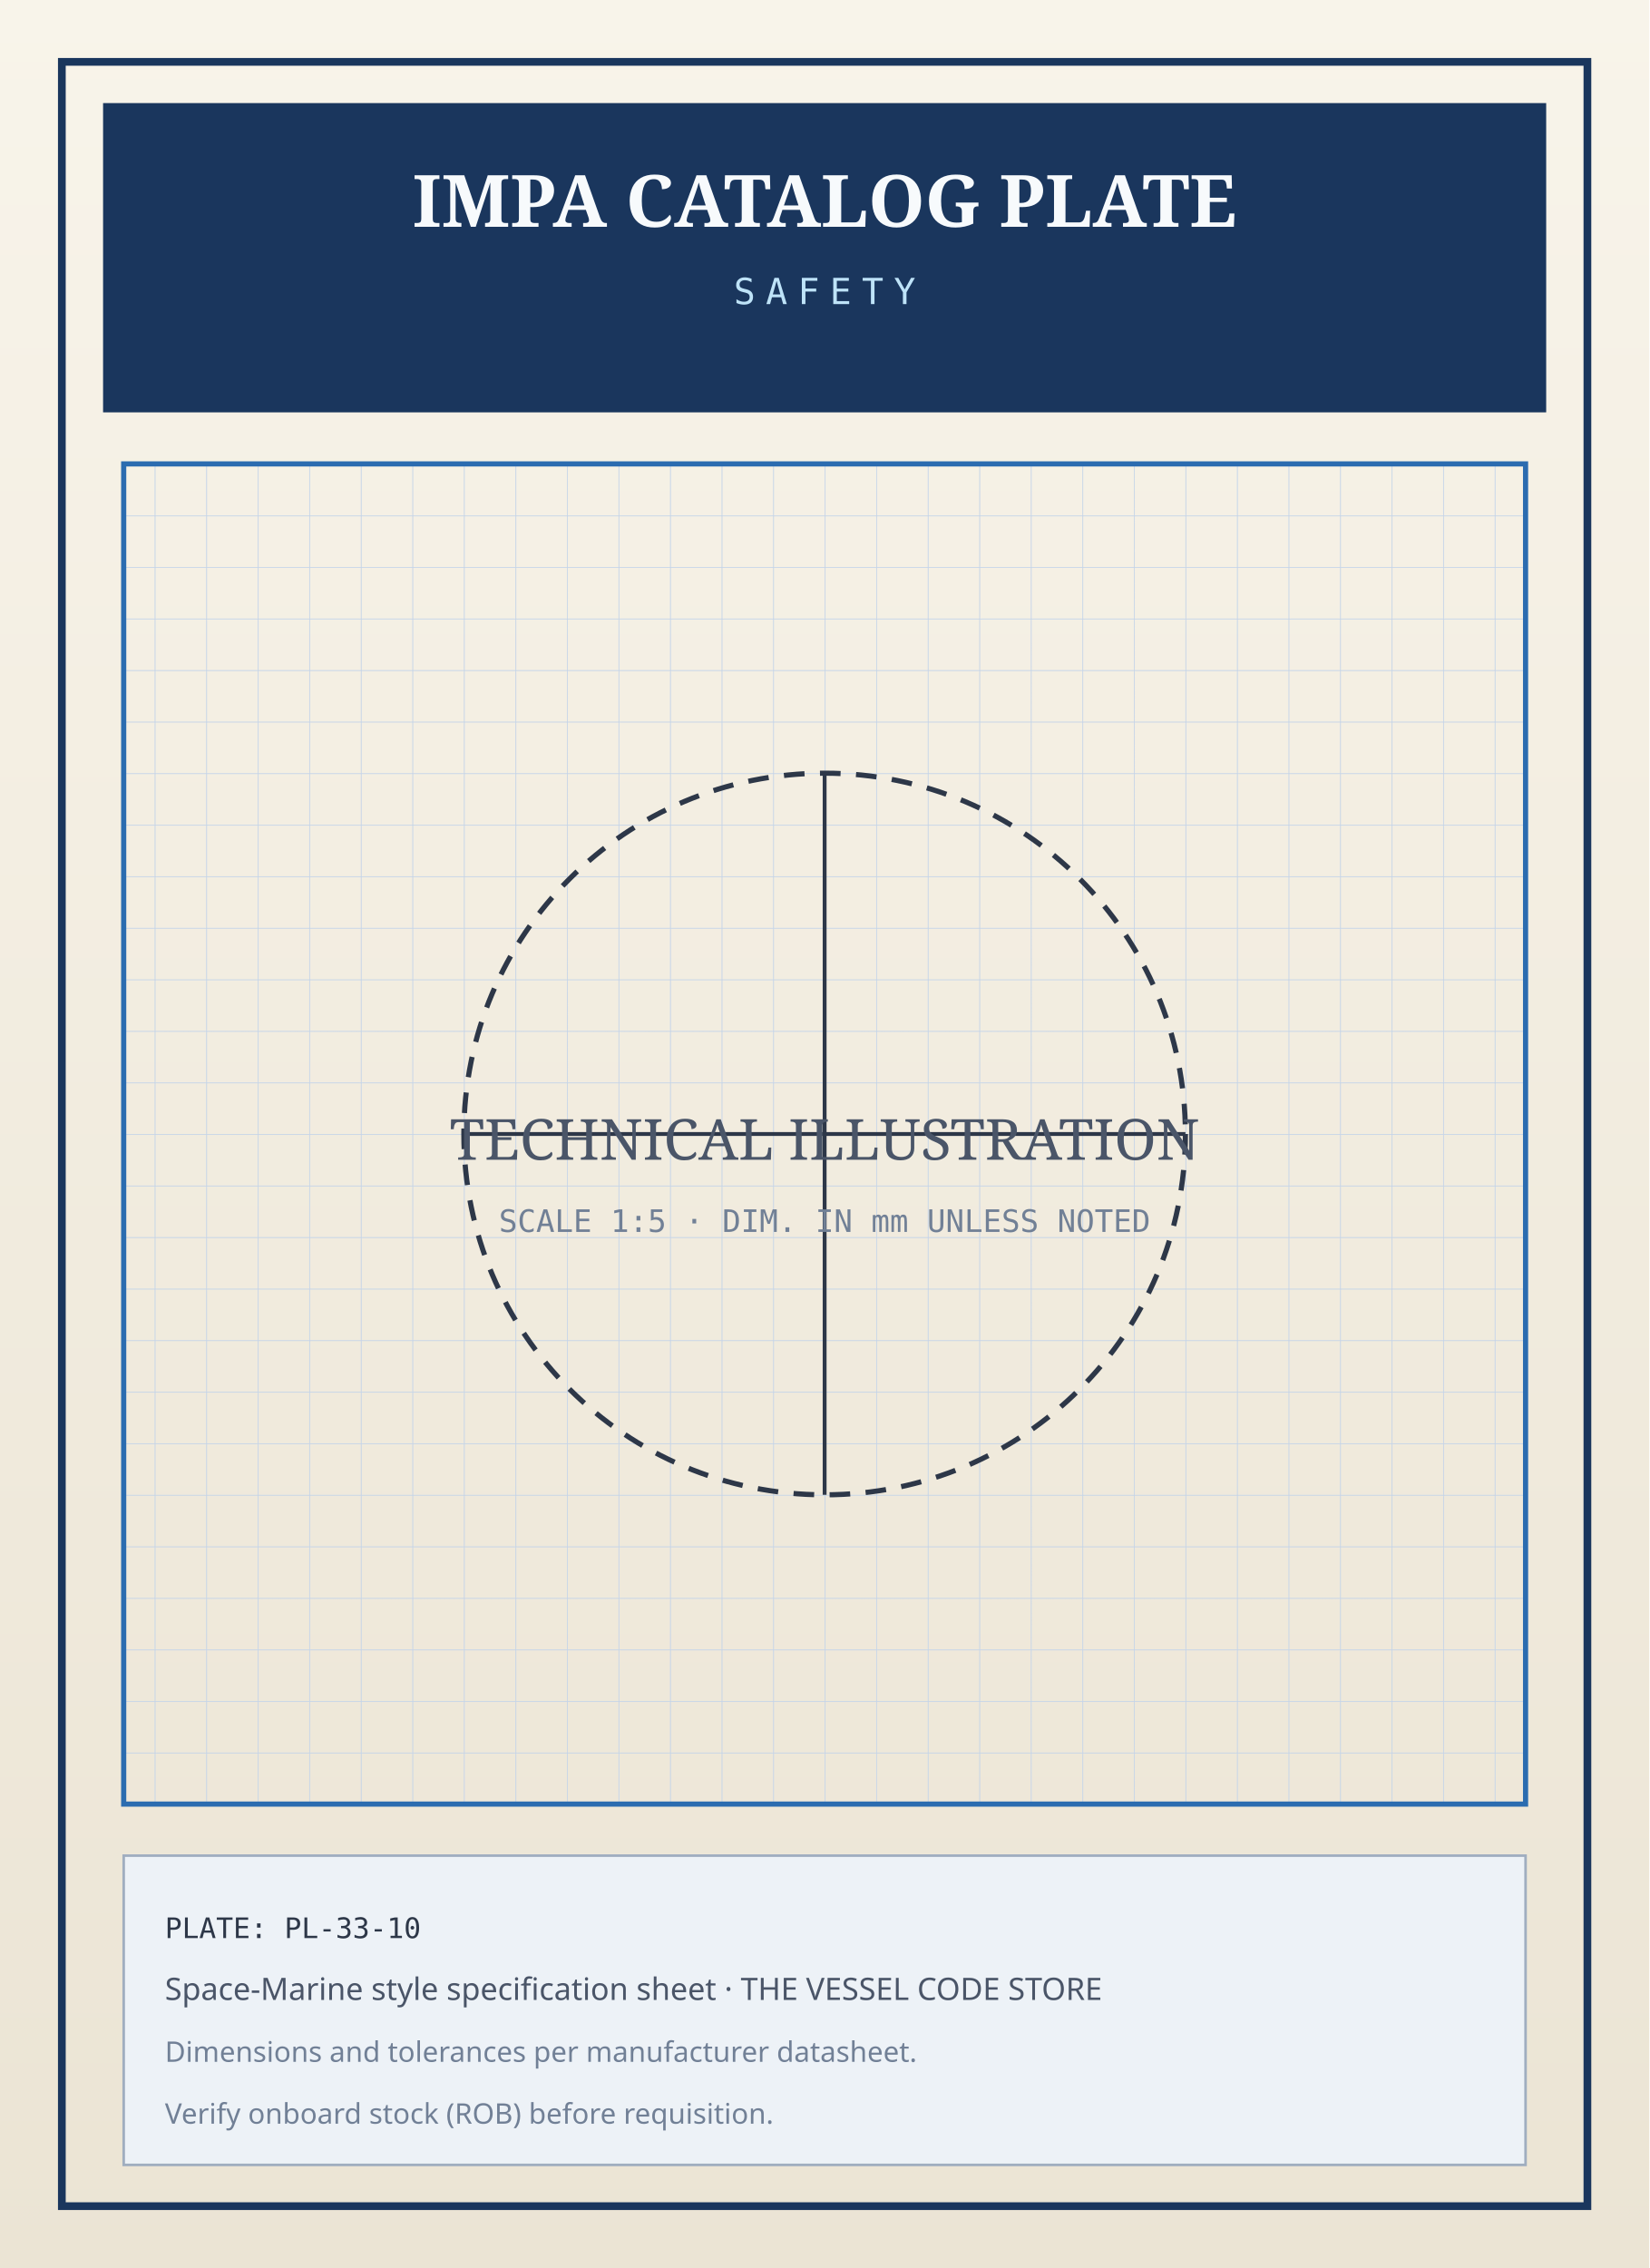
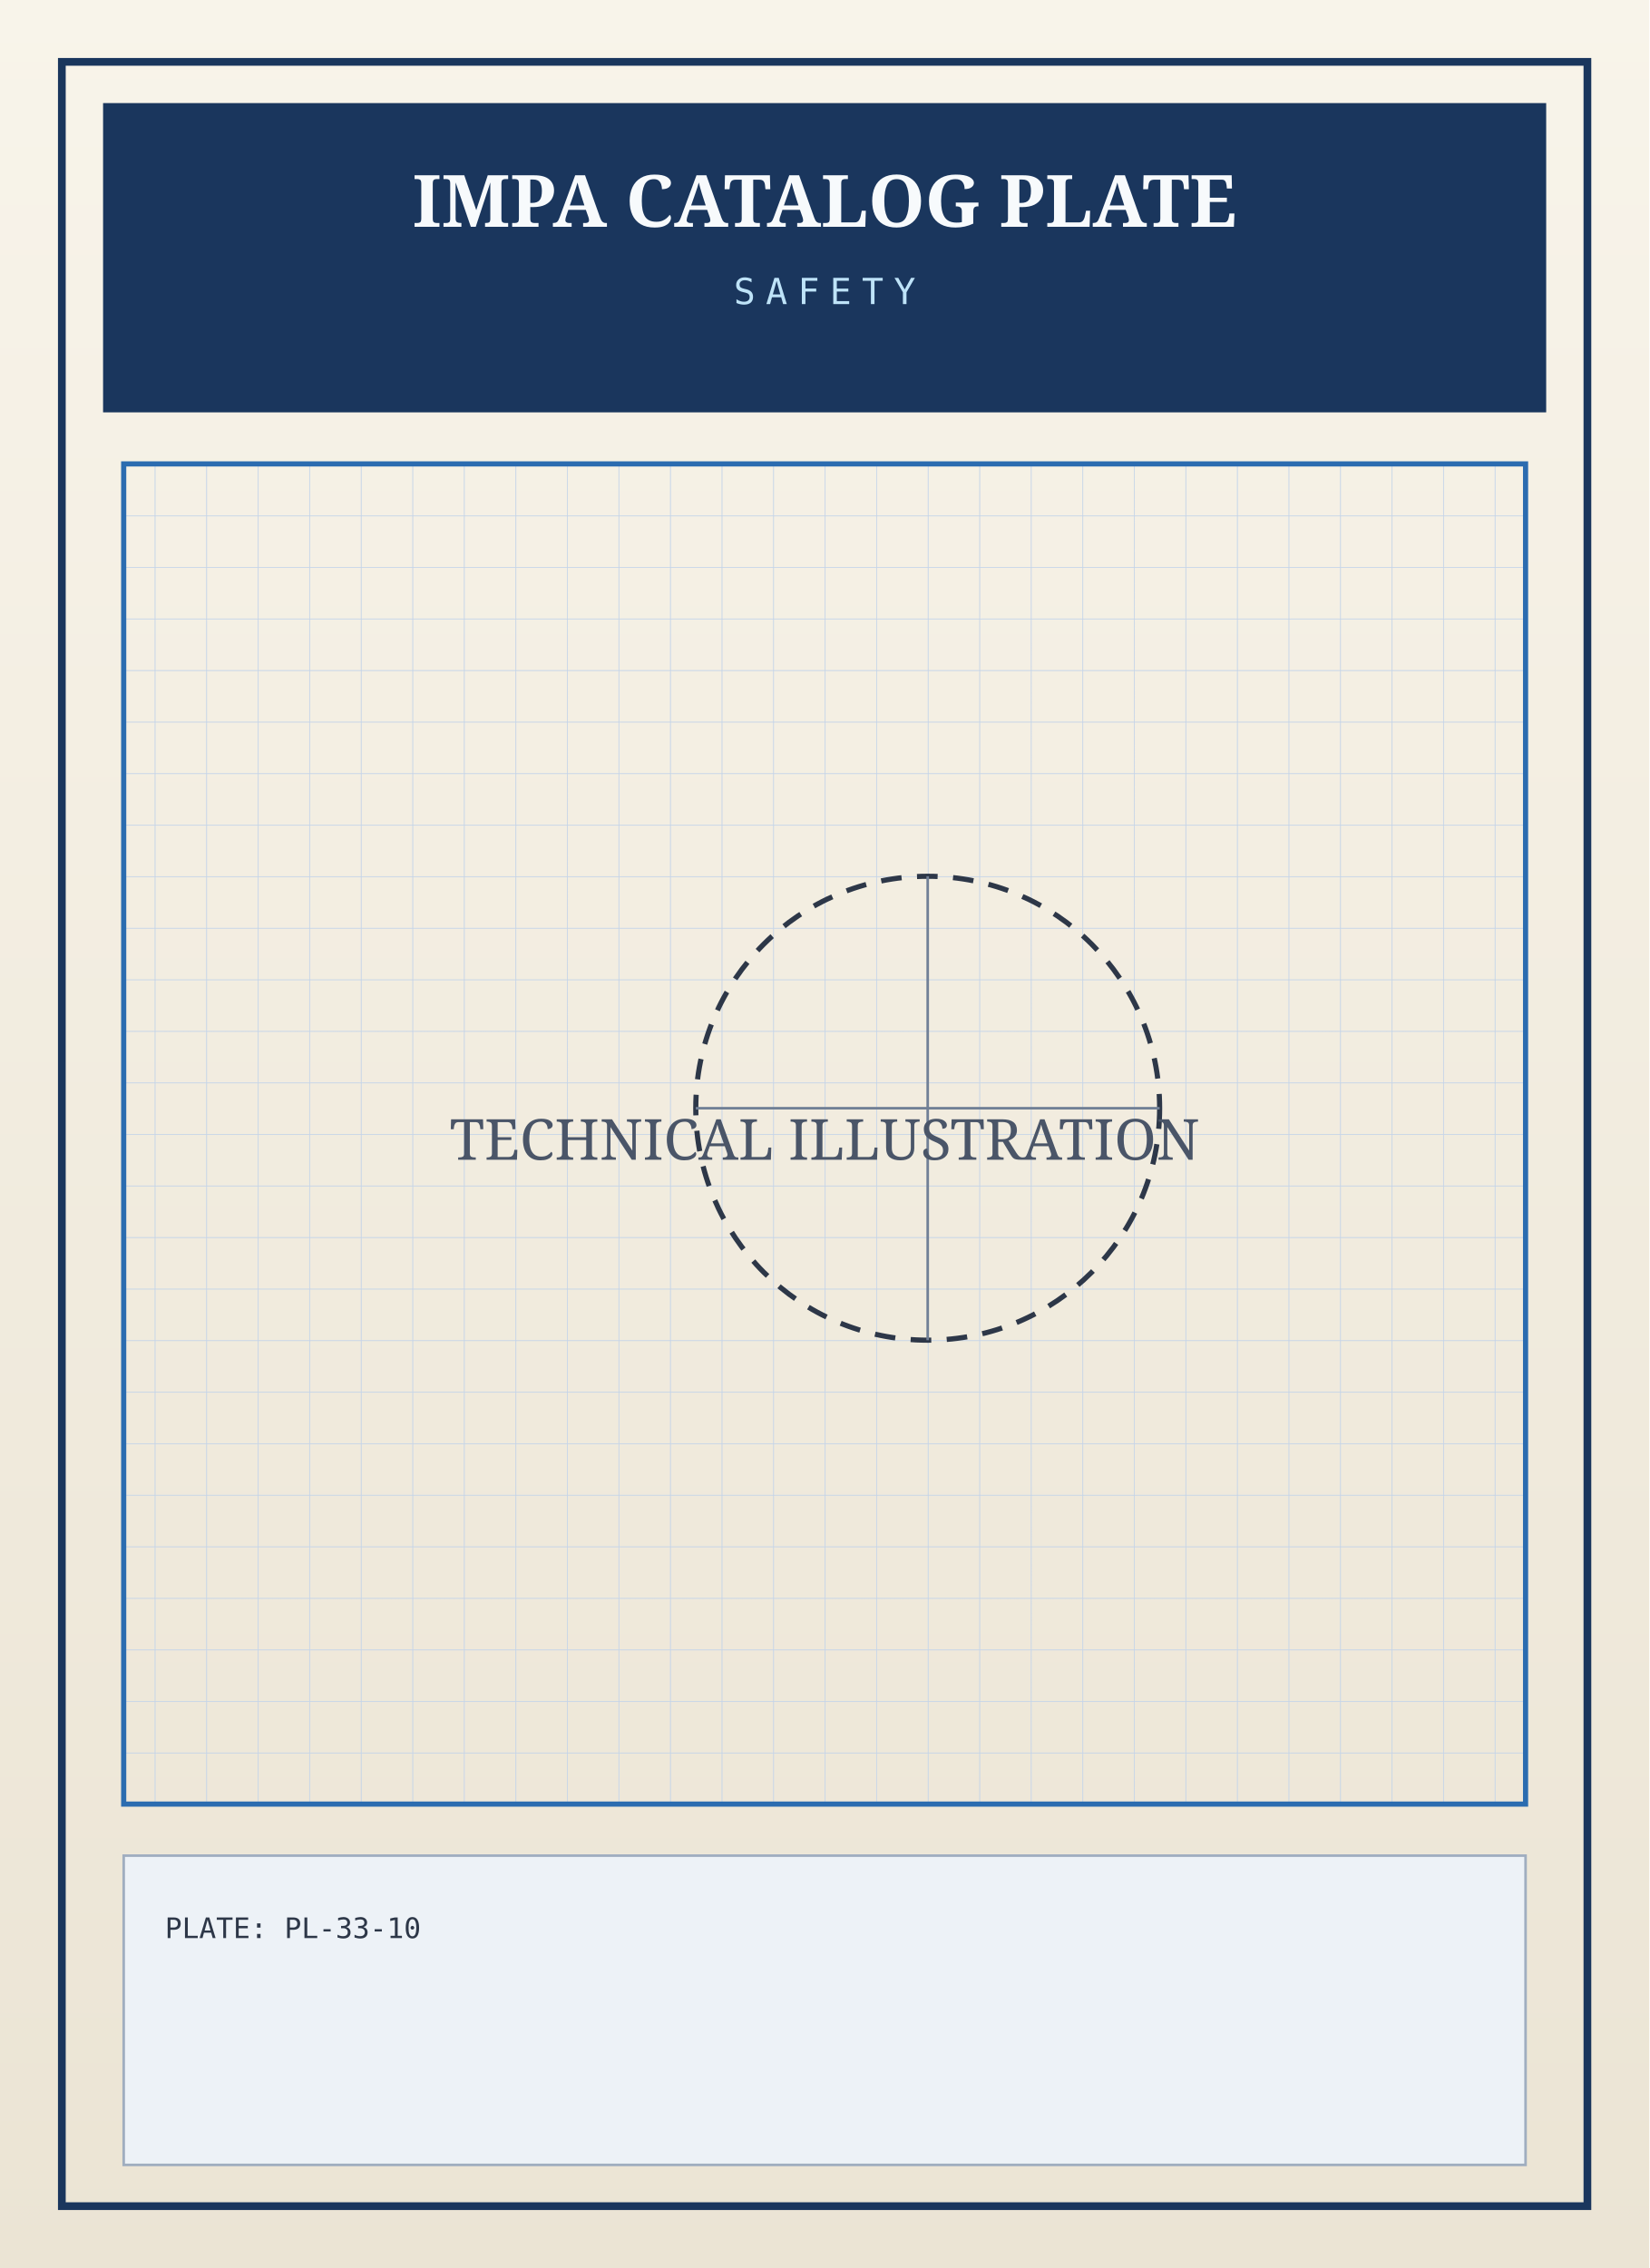
<svg xmlns="http://www.w3.org/2000/svg" viewBox="0 0 640 880" role="img" aria-label="SAFETY catalog plate">
  <defs>
    <pattern id="grid" width="20" height="20" patternUnits="userSpaceOnUse">
      <path d="M 20 0 L 0 0 0 20" fill="none" stroke="#c5d4e8" stroke-width="0.6" />
    </pattern>
    <linearGradient id="paper" x1="0" y1="0" x2="0" y2="1">
      <stop offset="0%" stop-color="#f8f4ea" />
      <stop offset="100%" stop-color="#ebe4d4" />
    </linearGradient>
  </defs>
  <rect width="640" height="880" fill="url(#paper)" />
  <rect x="24" y="24" width="592" height="832" fill="none" stroke="#1a365d" stroke-width="3" />
  <rect x="40" y="40" width="560" height="120" fill="#1a365d" />
  <text x="320" y="88" text-anchor="middle" fill="#f7fafc" font-family="Georgia, serif" font-size="28" font-weight="700">IMPA CATALOG PLATE</text>
  <text x="320" y="118" text-anchor="middle" fill="#bee3f8" font-family="ui-monospace, monospace" font-size="14" letter-spacing="4">SAFETY</text>
  <rect x="48" y="180" width="544" height="520" fill="url(#grid)" stroke="#2b6cb0" stroke-width="2" />
-   <circle cx="320" cy="440" r="140" fill="none" stroke="#2d3748" stroke-width="2" stroke-dasharray="8 6" />
-   <line x1="180" y1="440" x2="460" y2="440" stroke="#2d3748" stroke-width="1.5" />
-   <line x1="320" y1="300" x2="320" y2="580" stroke="#2d3748" stroke-width="1.5" />
+   <circle cx="360" cy="430" r="90" fill="none" stroke="#2d3748" stroke-width="2" stroke-dasharray="8 6" />
+   <line x1="270" y1="430" x2="450" y2="430" stroke="#718096" stroke-width="1" />
+   <line x1="360" y1="340" x2="360" y2="520" stroke="#718096" stroke-width="1" />
  <text x="320" y="450" text-anchor="middle" fill="#4a5568" font-family="Georgia, serif" font-size="22">TECHNICAL ILLUSTRATION</text>
-   <text x="320" y="478" text-anchor="middle" fill="#718096" font-family="ui-monospace, monospace" font-size="12">SCALE 1:5 · DIM. IN mm UNLESS NOTED</text>
  <rect x="48" y="720" width="544" height="120" fill="#edf2f7" stroke="#a0aec0" stroke-width="1" />
  <text x="64" y="752" fill="#2d3748" font-family="ui-monospace, monospace" font-size="11">PLATE: PL-33-10</text>
-   <text x="64" y="776" fill="#4a5568" font-family="ui-sans-serif, system-ui" font-size="12">Space-Marine style specification sheet · THE VESSEL CODE STORE</text>
-   <text x="64" y="800" fill="#718096" font-family="ui-sans-serif, system-ui" font-size="11">Dimensions and tolerances per manufacturer datasheet.</text>
-   <text x="64" y="824" fill="#718096" font-family="ui-sans-serif, system-ui" font-size="11">Verify onboard stock (ROB) before requisition.</text>
</svg>
